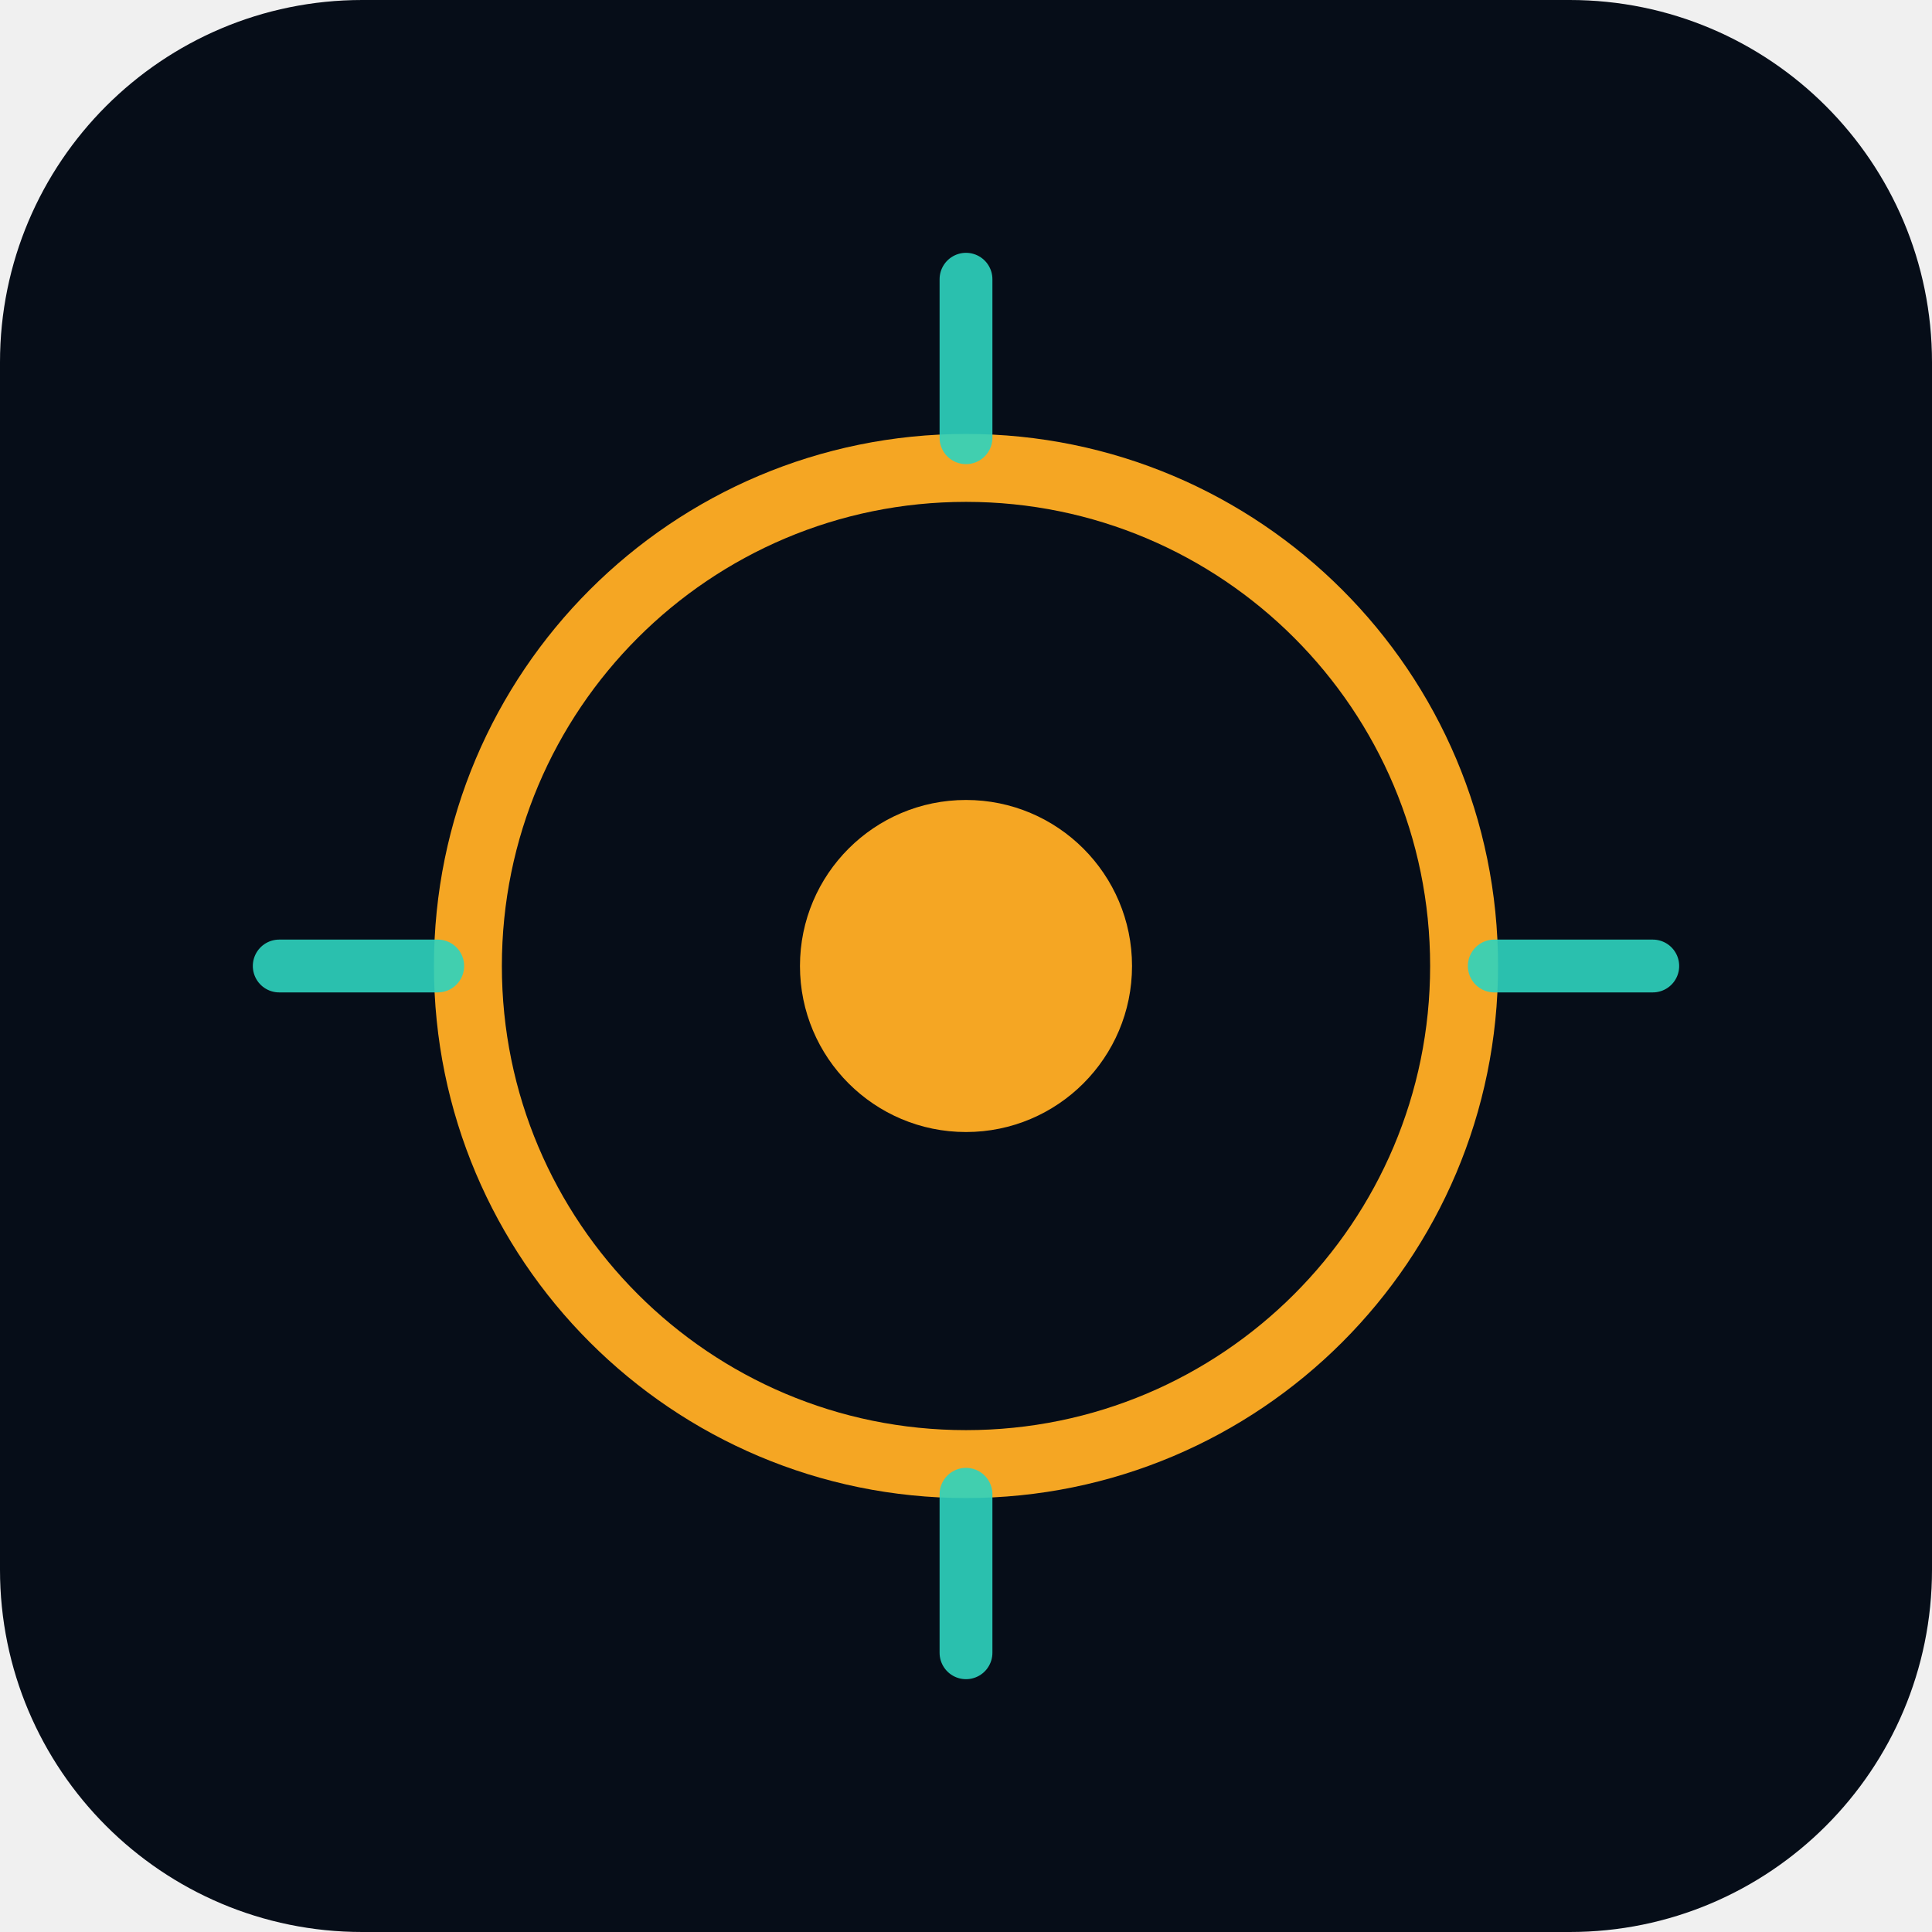
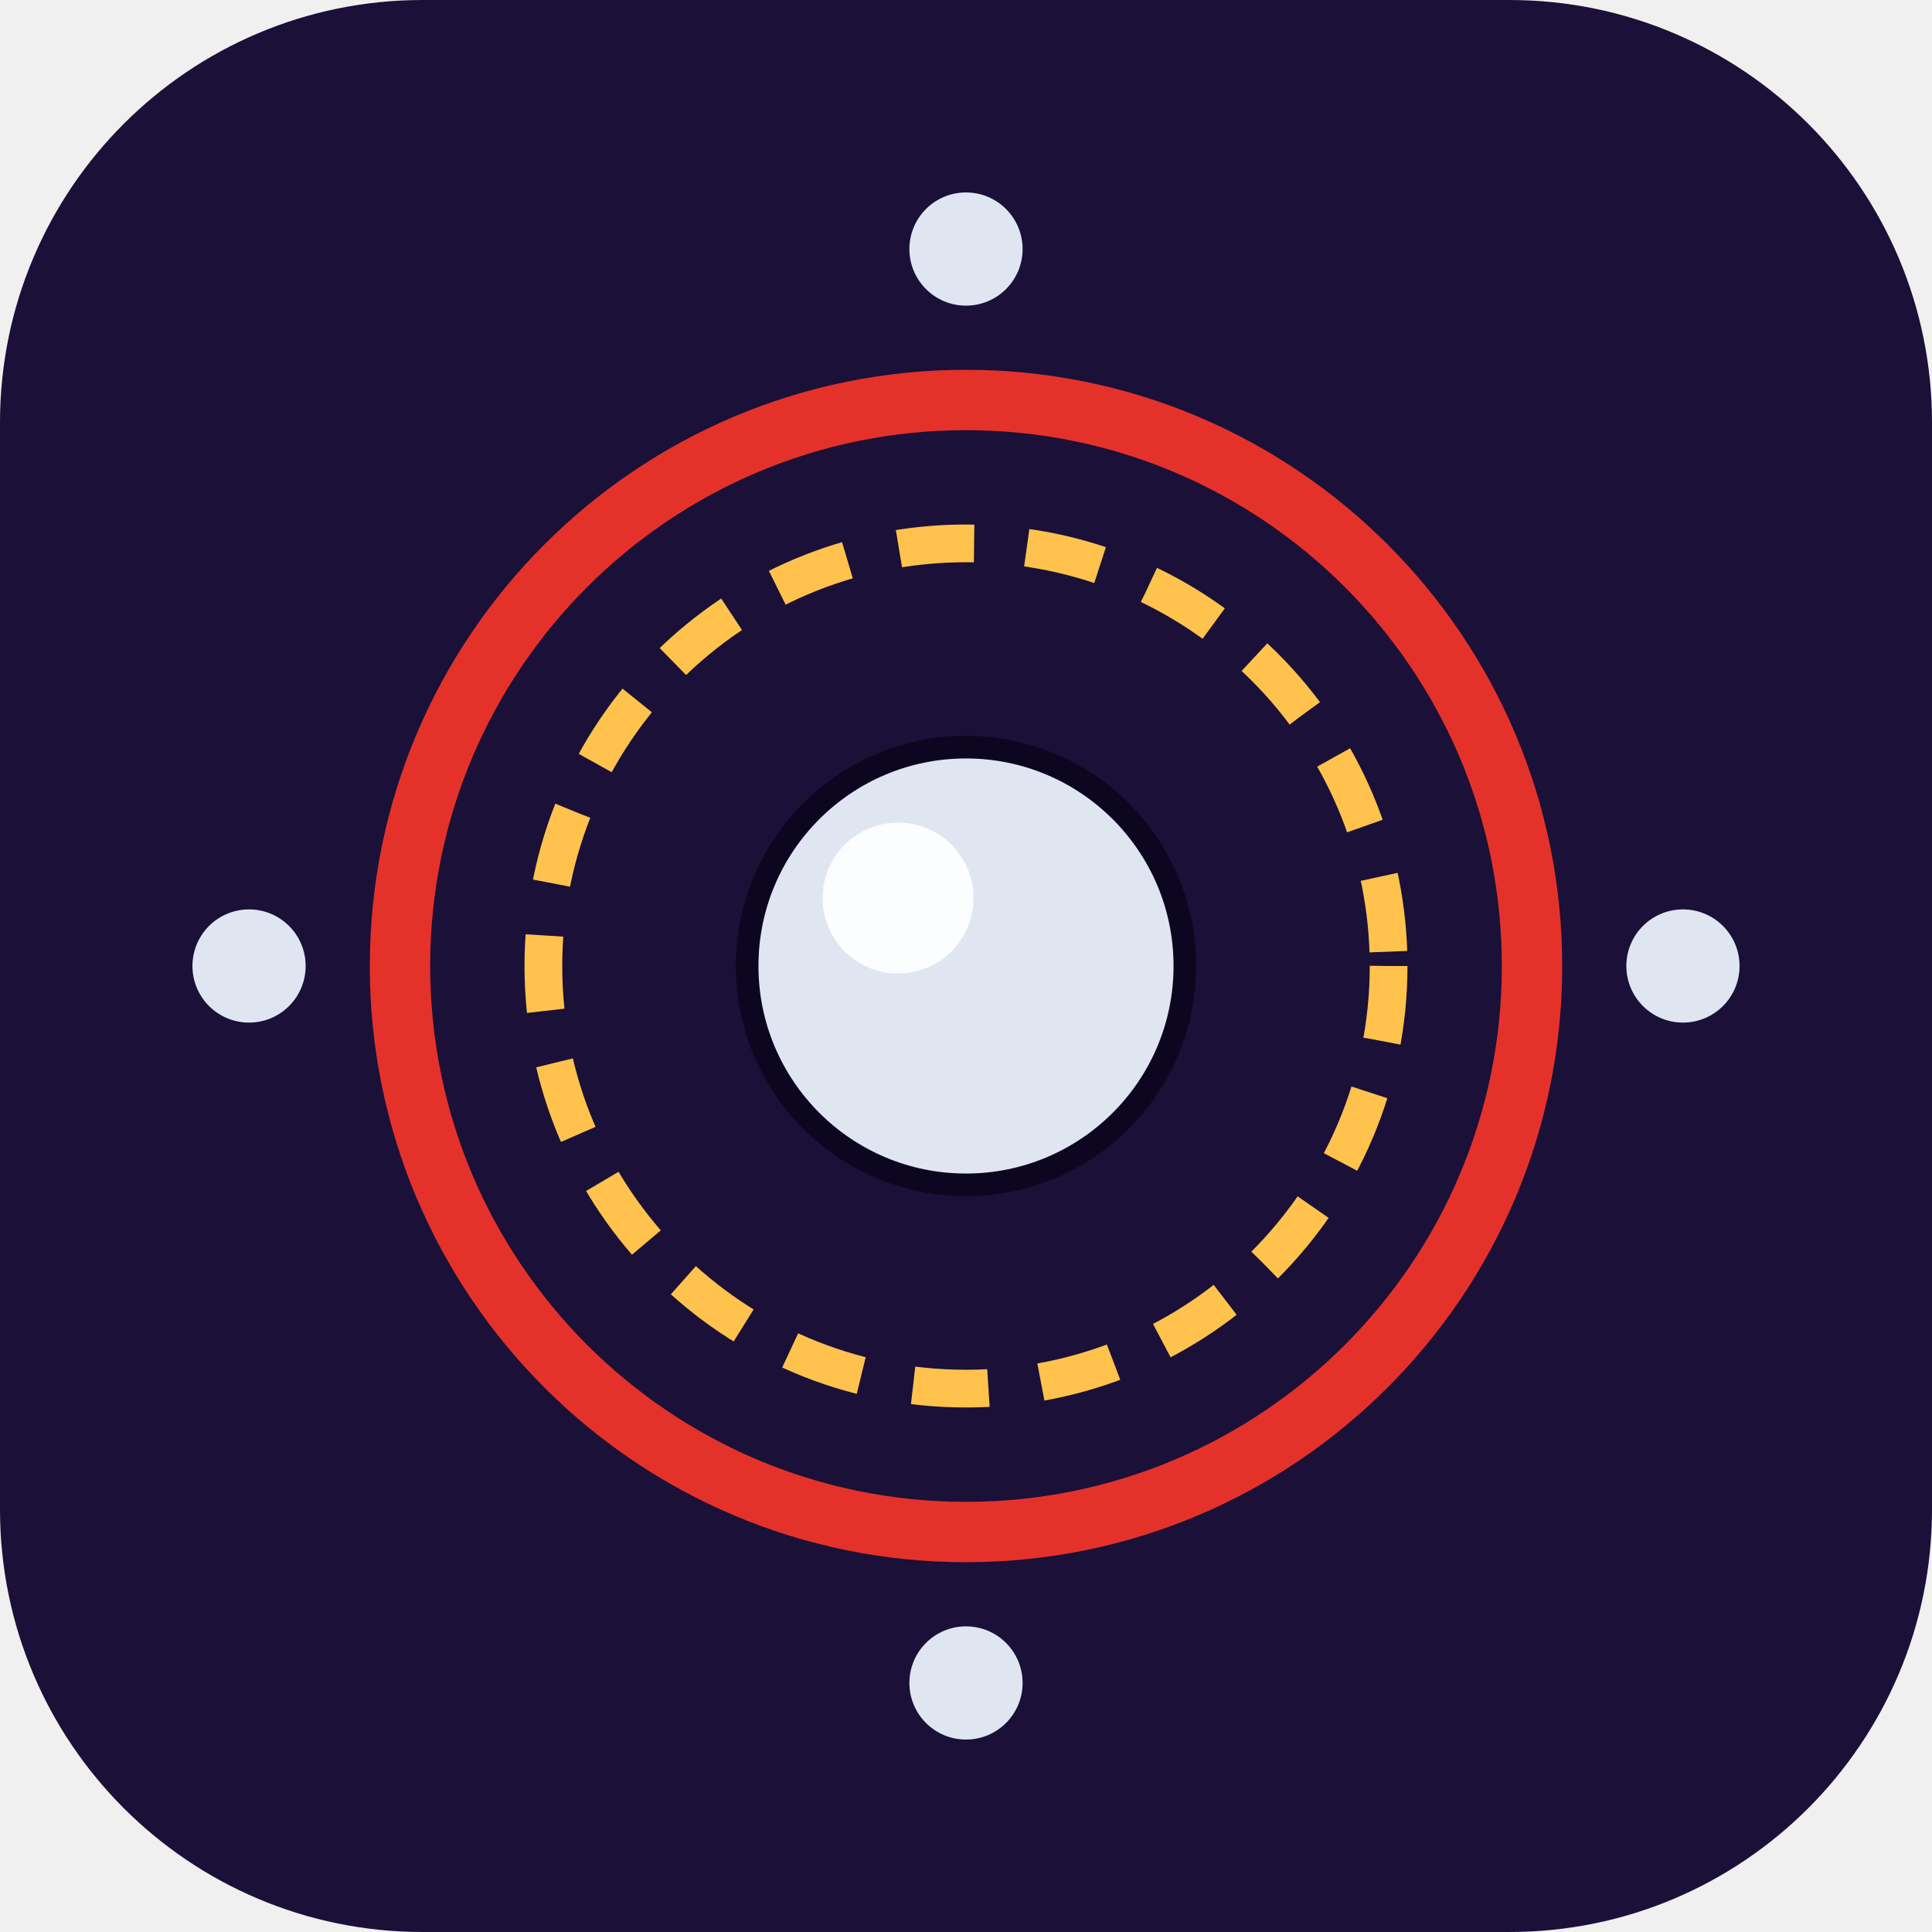
<svg xmlns="http://www.w3.org/2000/svg" viewBox="0 0 512 512" role="img" aria-label="SOLARIS">
-   <rect width="512" height="512" rx="96" fill="#060d18" />
-   <g fill="none" stroke="#f5a623" stroke-width="18">
-     <circle cx="256" cy="256" r="132" />
-   </g>
-   <circle cx="256" cy="256" r="44" fill="#f5a623" />
-   <g stroke="#2dd4bf" stroke-width="14" stroke-linecap="round" opacity="0.9">
-     <path d="M116 256h-42" />
-     <path d="M438 256h-42" />
-     <path d="M256 116V74" />
-     <path d="M256 438v-42" />
+   <rect width="512" height="512" rx="112" fill="#1a1038" />
+   <circle cx="256" cy="256" r="150" fill="none" stroke="#e4322b" stroke-width="16" />
+   <circle cx="256" cy="256" r="112" fill="none" stroke="#ffc24d" stroke-width="10" stroke-dasharray="20 14" />
+   <circle cx="256" cy="256" r="58" fill="#dfe6f2" />
+   <circle cx="238" cy="238" r="20" fill="#ffffff" opacity="0.9" />
+   <circle cx="256" cy="256" r="58" fill="none" stroke="#0d0620" stroke-width="6" />
+   <g fill="#dfe6f2">
+     <circle cx="256" cy="66" r="15" />
+     <circle cx="256" cy="446" r="15" />
+     <circle cx="66" cy="256" r="15" />
+     <circle cx="446" cy="256" r="15" />
  </g>
</svg>
